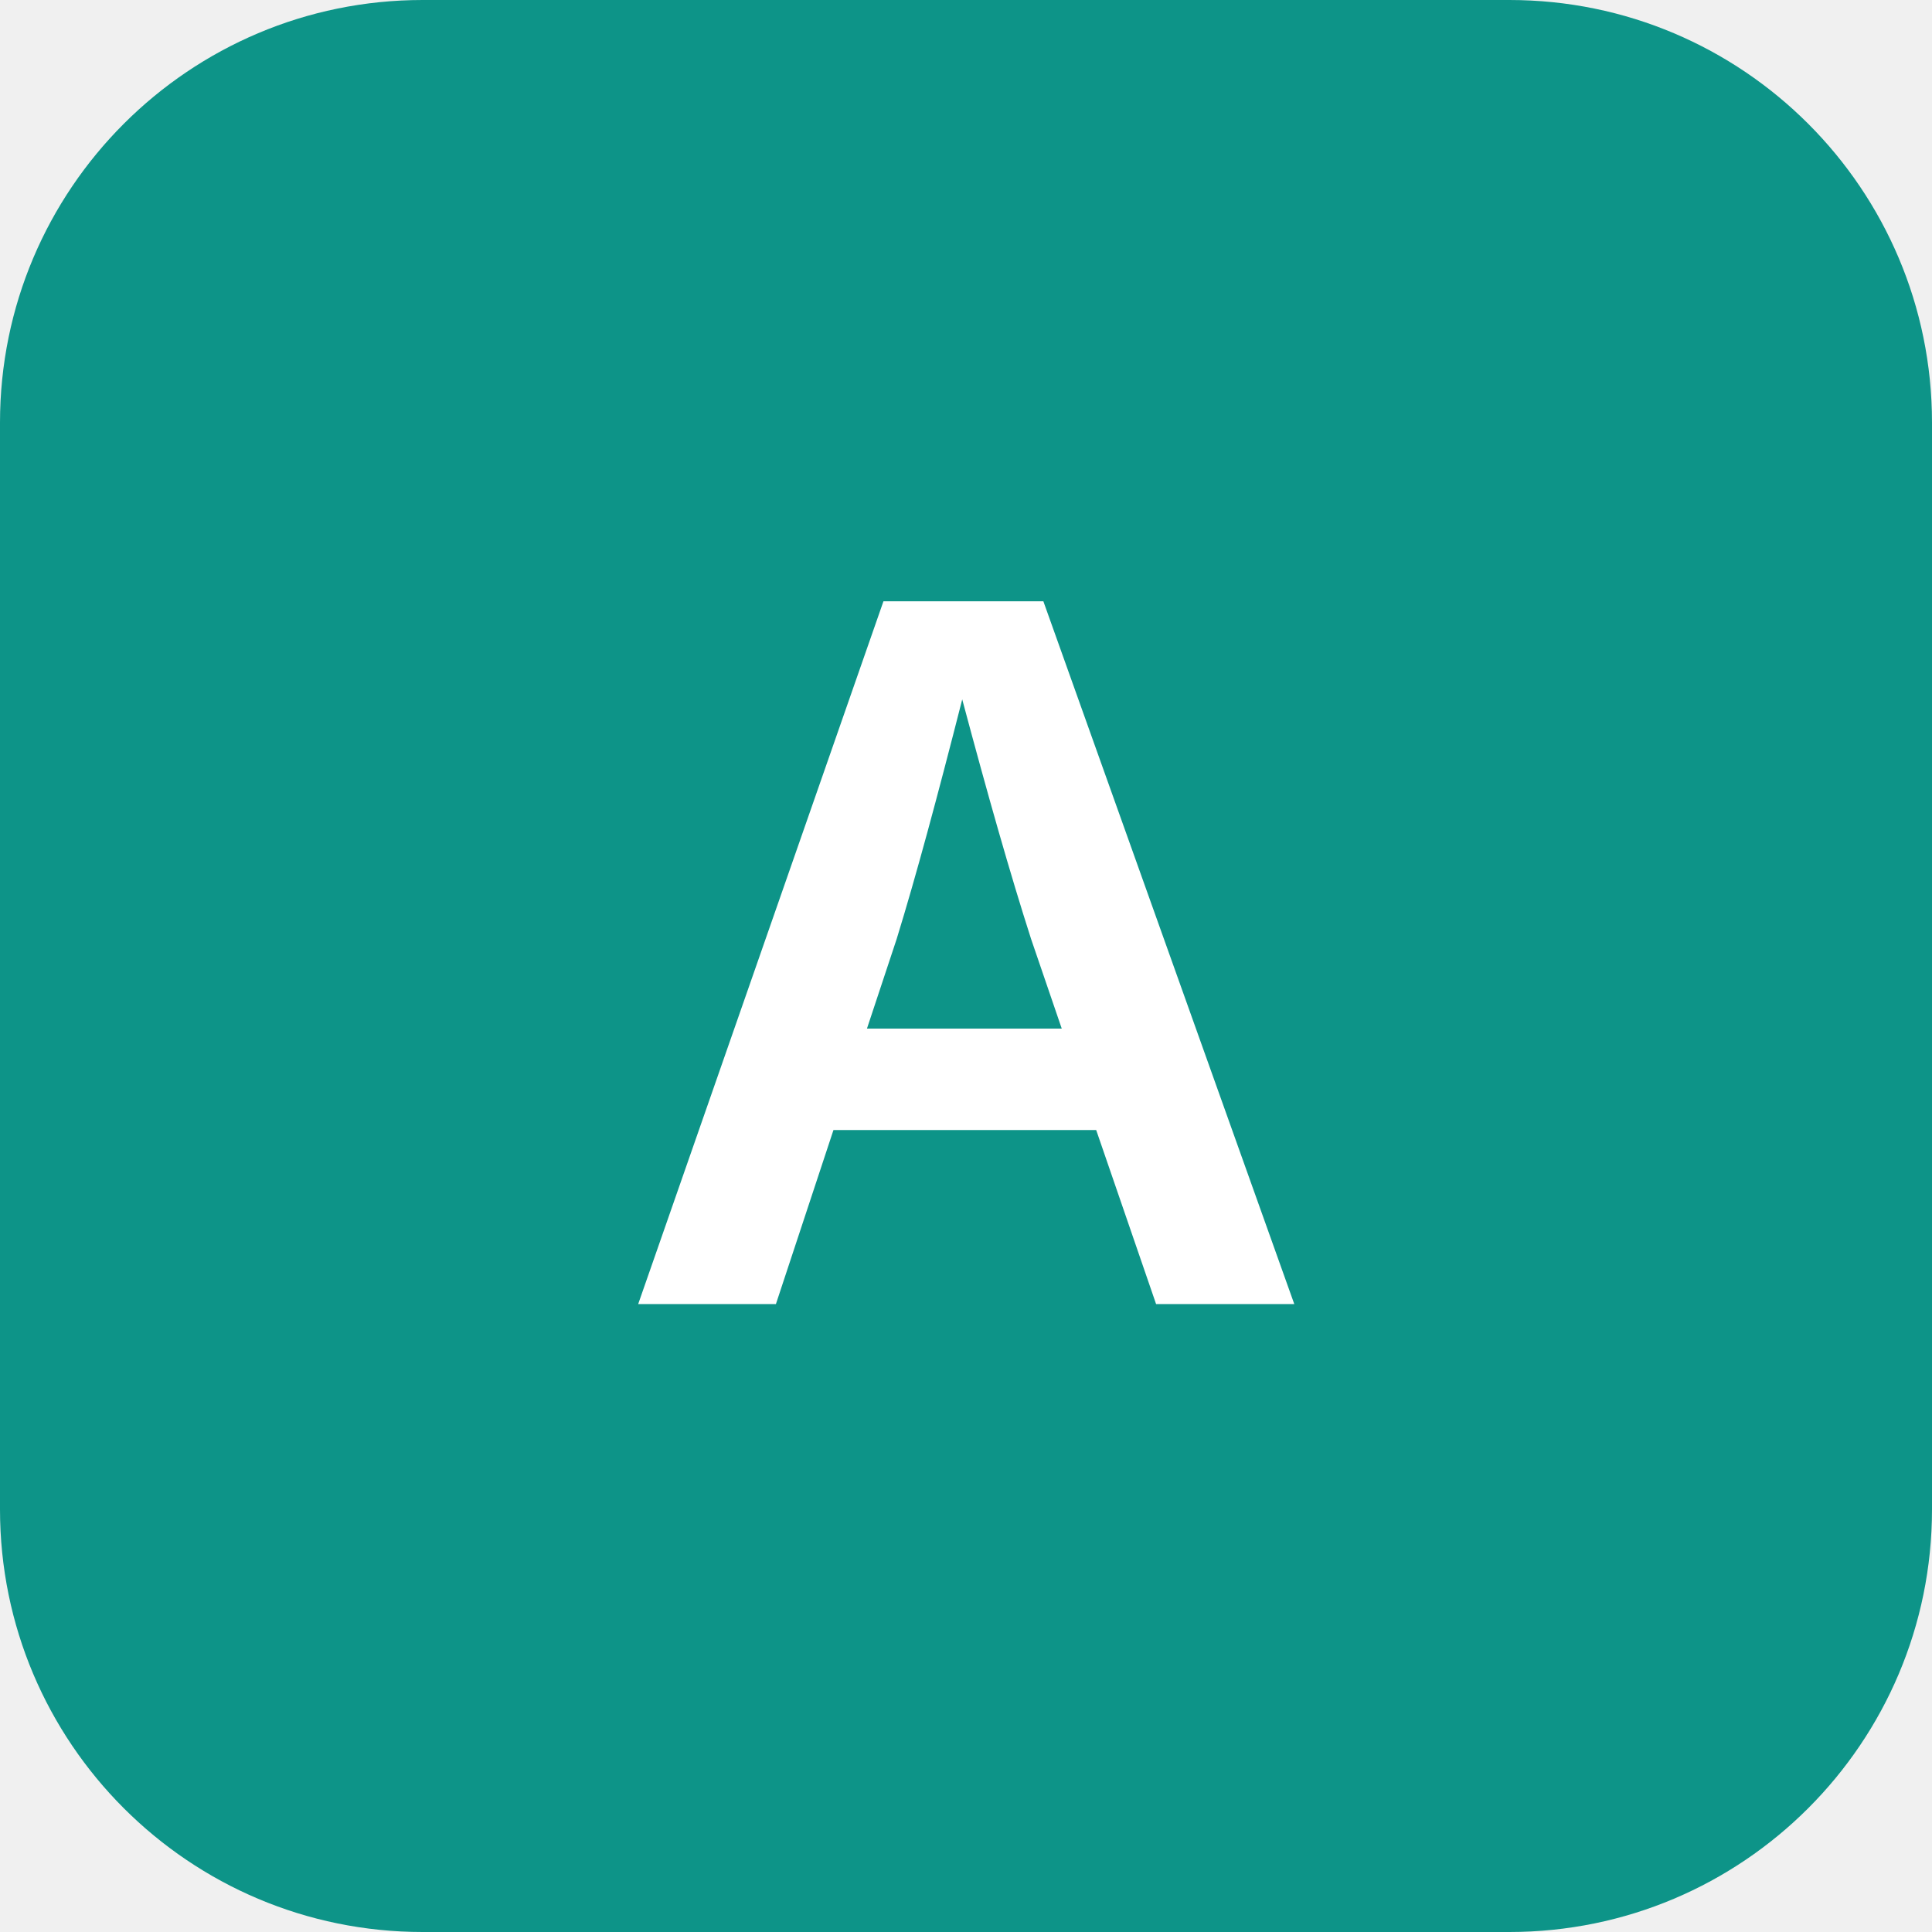
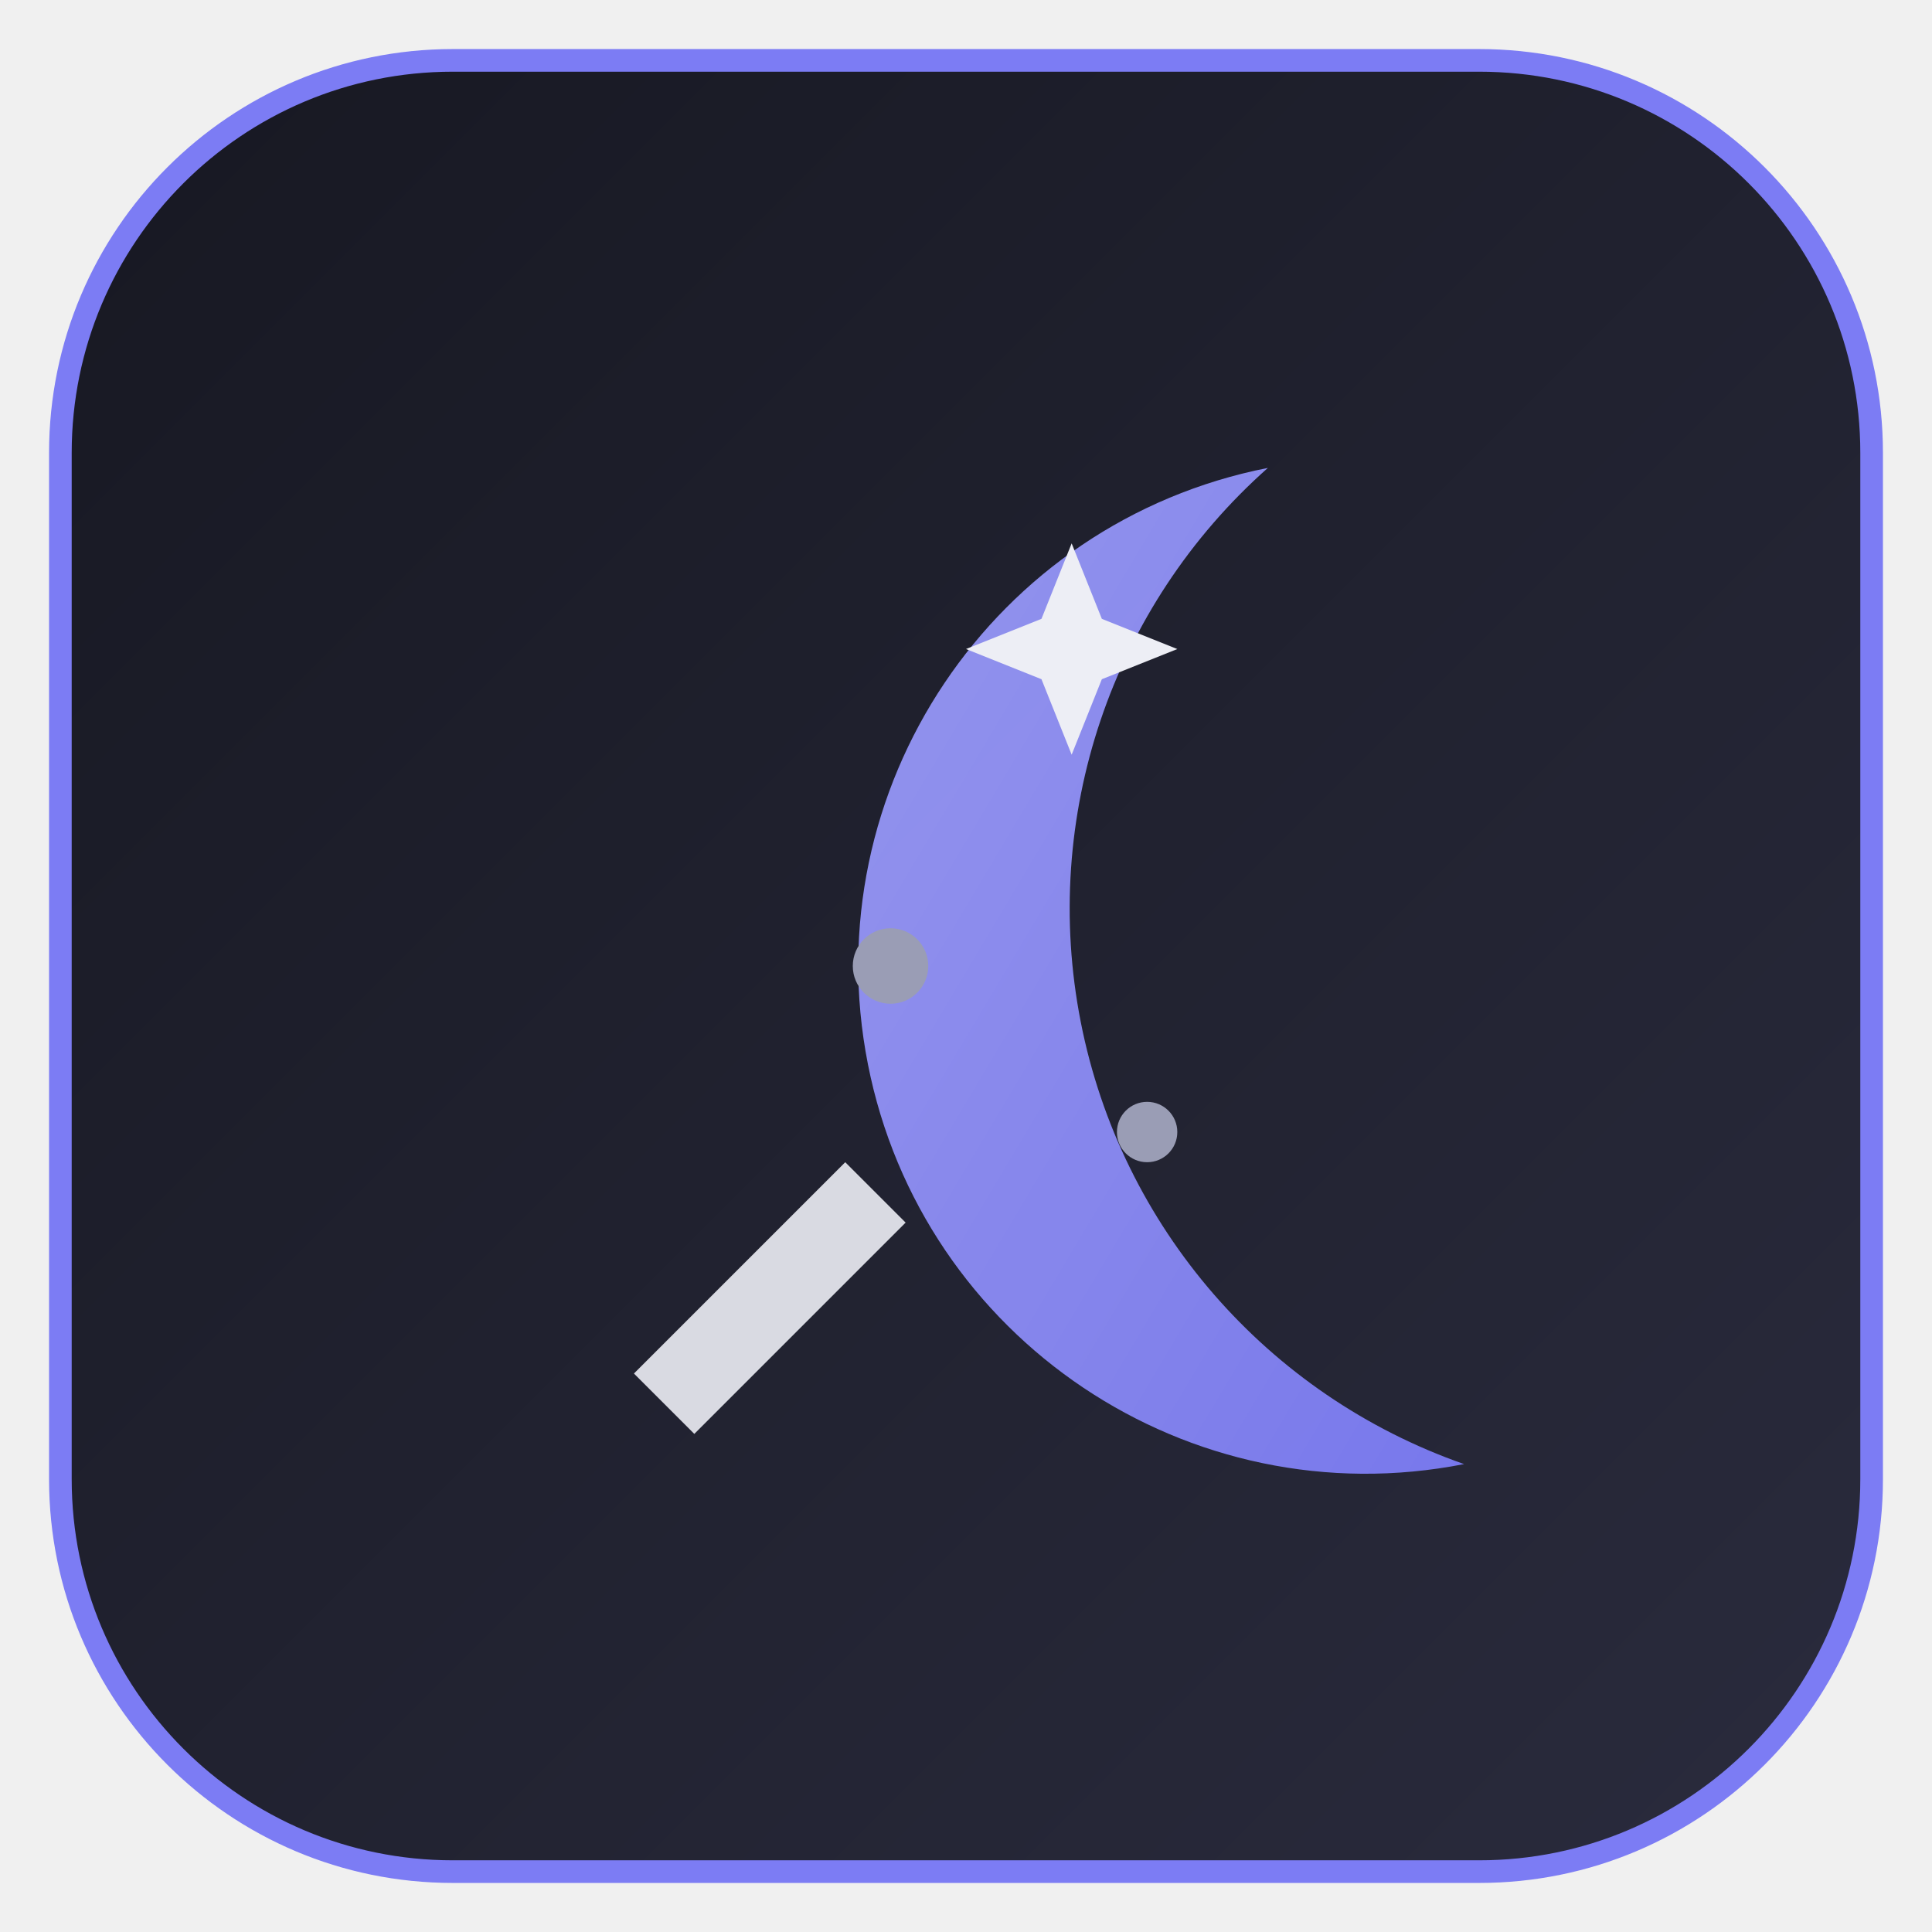
- <svg xmlns="http://www.w3.org/2000/svg" viewBox="0 0 64 64">
-   <rect width="64" height="64" rx="14" fill="#0d9488" />
-   <text x="32" y="32" dy="0.35em" text-anchor="middle" font-family="ui-sans-serif, system-ui, -apple-system, sans-serif" font-size="32" font-weight="600" fill="#ffffff">A</text>
+ <svg xmlns="http://www.w3.org/2000/svg" viewBox="0 0 256 256">
+   <defs>
+     <linearGradient id="bg" x1="0" y1="0" x2="1" y2="1">
+       <stop offset="0" stop-color="#171822" />
+       <stop offset="1" stop-color="#2A2B3D" />
+     </linearGradient>
+     <linearGradient id="accent" x1="0" y1="0" x2="1" y2="1">
+       <stop offset="0" stop-color="#9B9BF8" />
+       <stop offset="1" stop-color="#7C7CF4" />
+     </linearGradient>
+   </defs>
+   <rect x="8" y="8" width="240" height="240" rx="52" fill="url(#bg)" stroke="#7C7CF4" stroke-width="3" />
+   <path d="M 168 62 A 62 62 0 1 0 194 194 A 78 78 0 0 1 168 62 Z" fill="url(#accent)" opacity="0.95" />
+   <path d="M 142 72 l4 10 10 4 -10 4 -4 10 -4 -10 -10 -4 10 -4 Z" fill="#EDEEF5" />
+   <circle cx="118" cy="128" r="5" fill="#9A9DB5" />
+   <circle cx="152" cy="150" r="4" fill="#9A9DB5" />
+   <path d="M 84 182 L 112 154 L 120 162 L 92 190 Z" fill="#EDEEF5" opacity="0.9" />
</svg>
